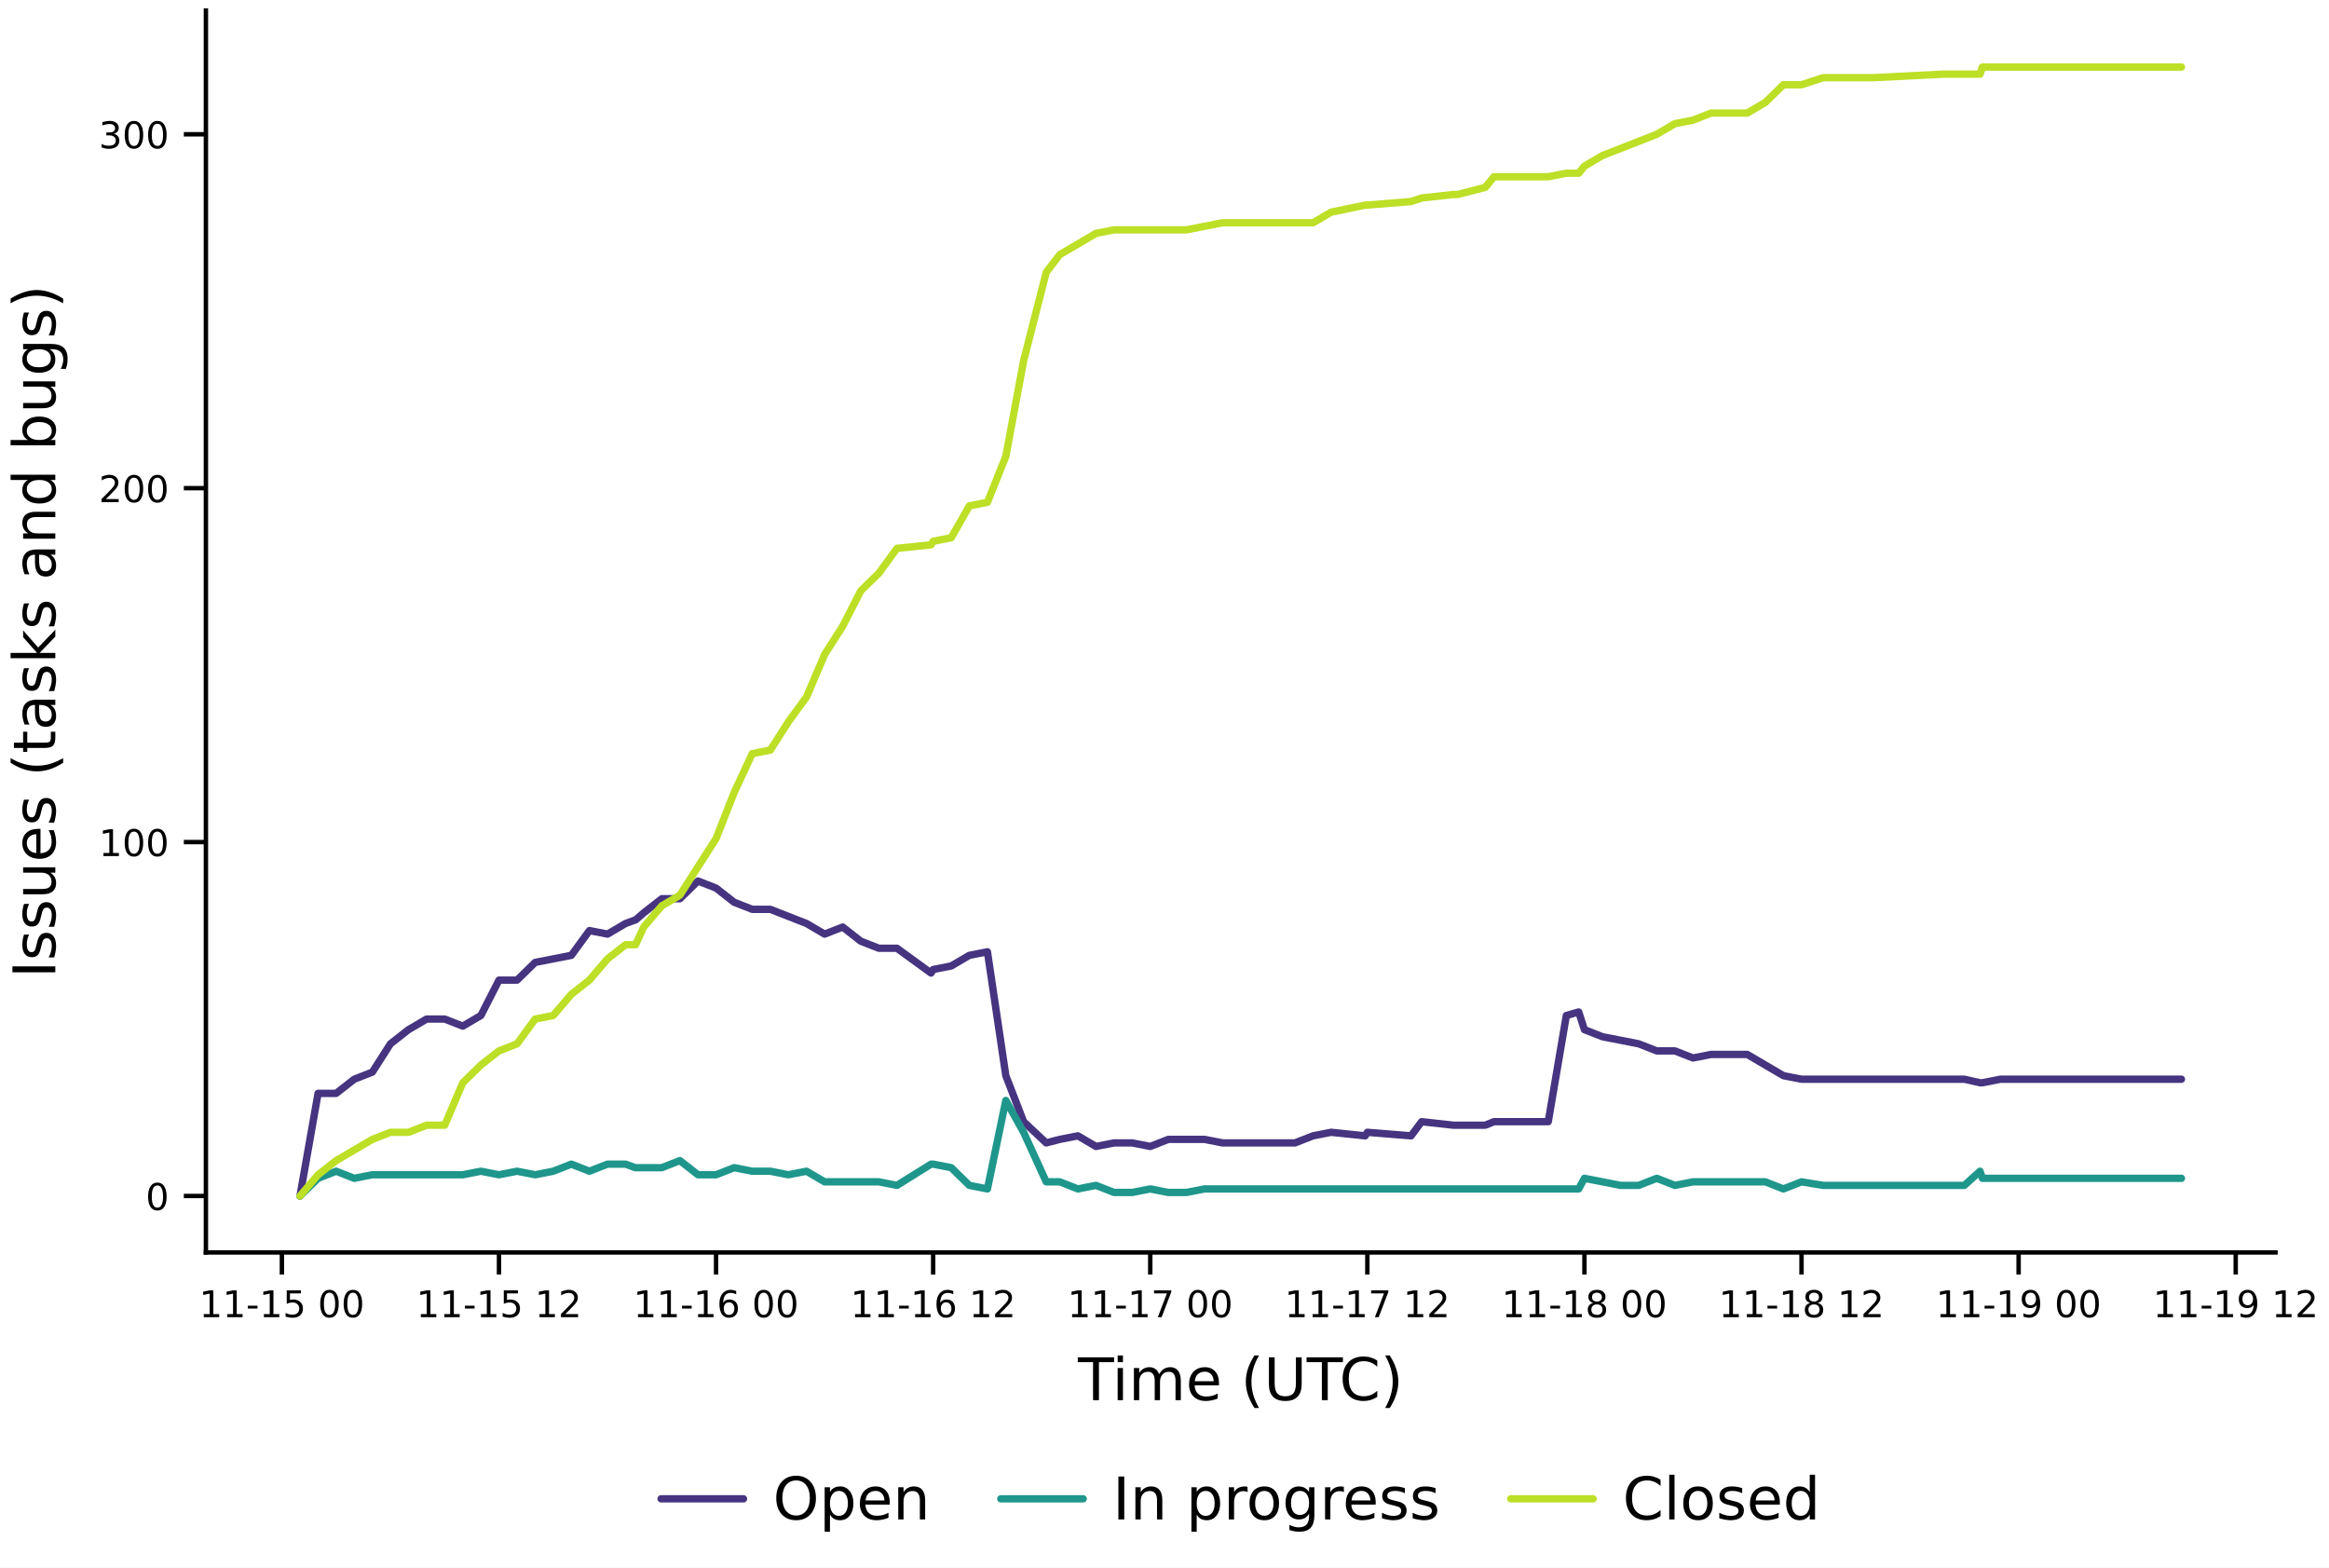
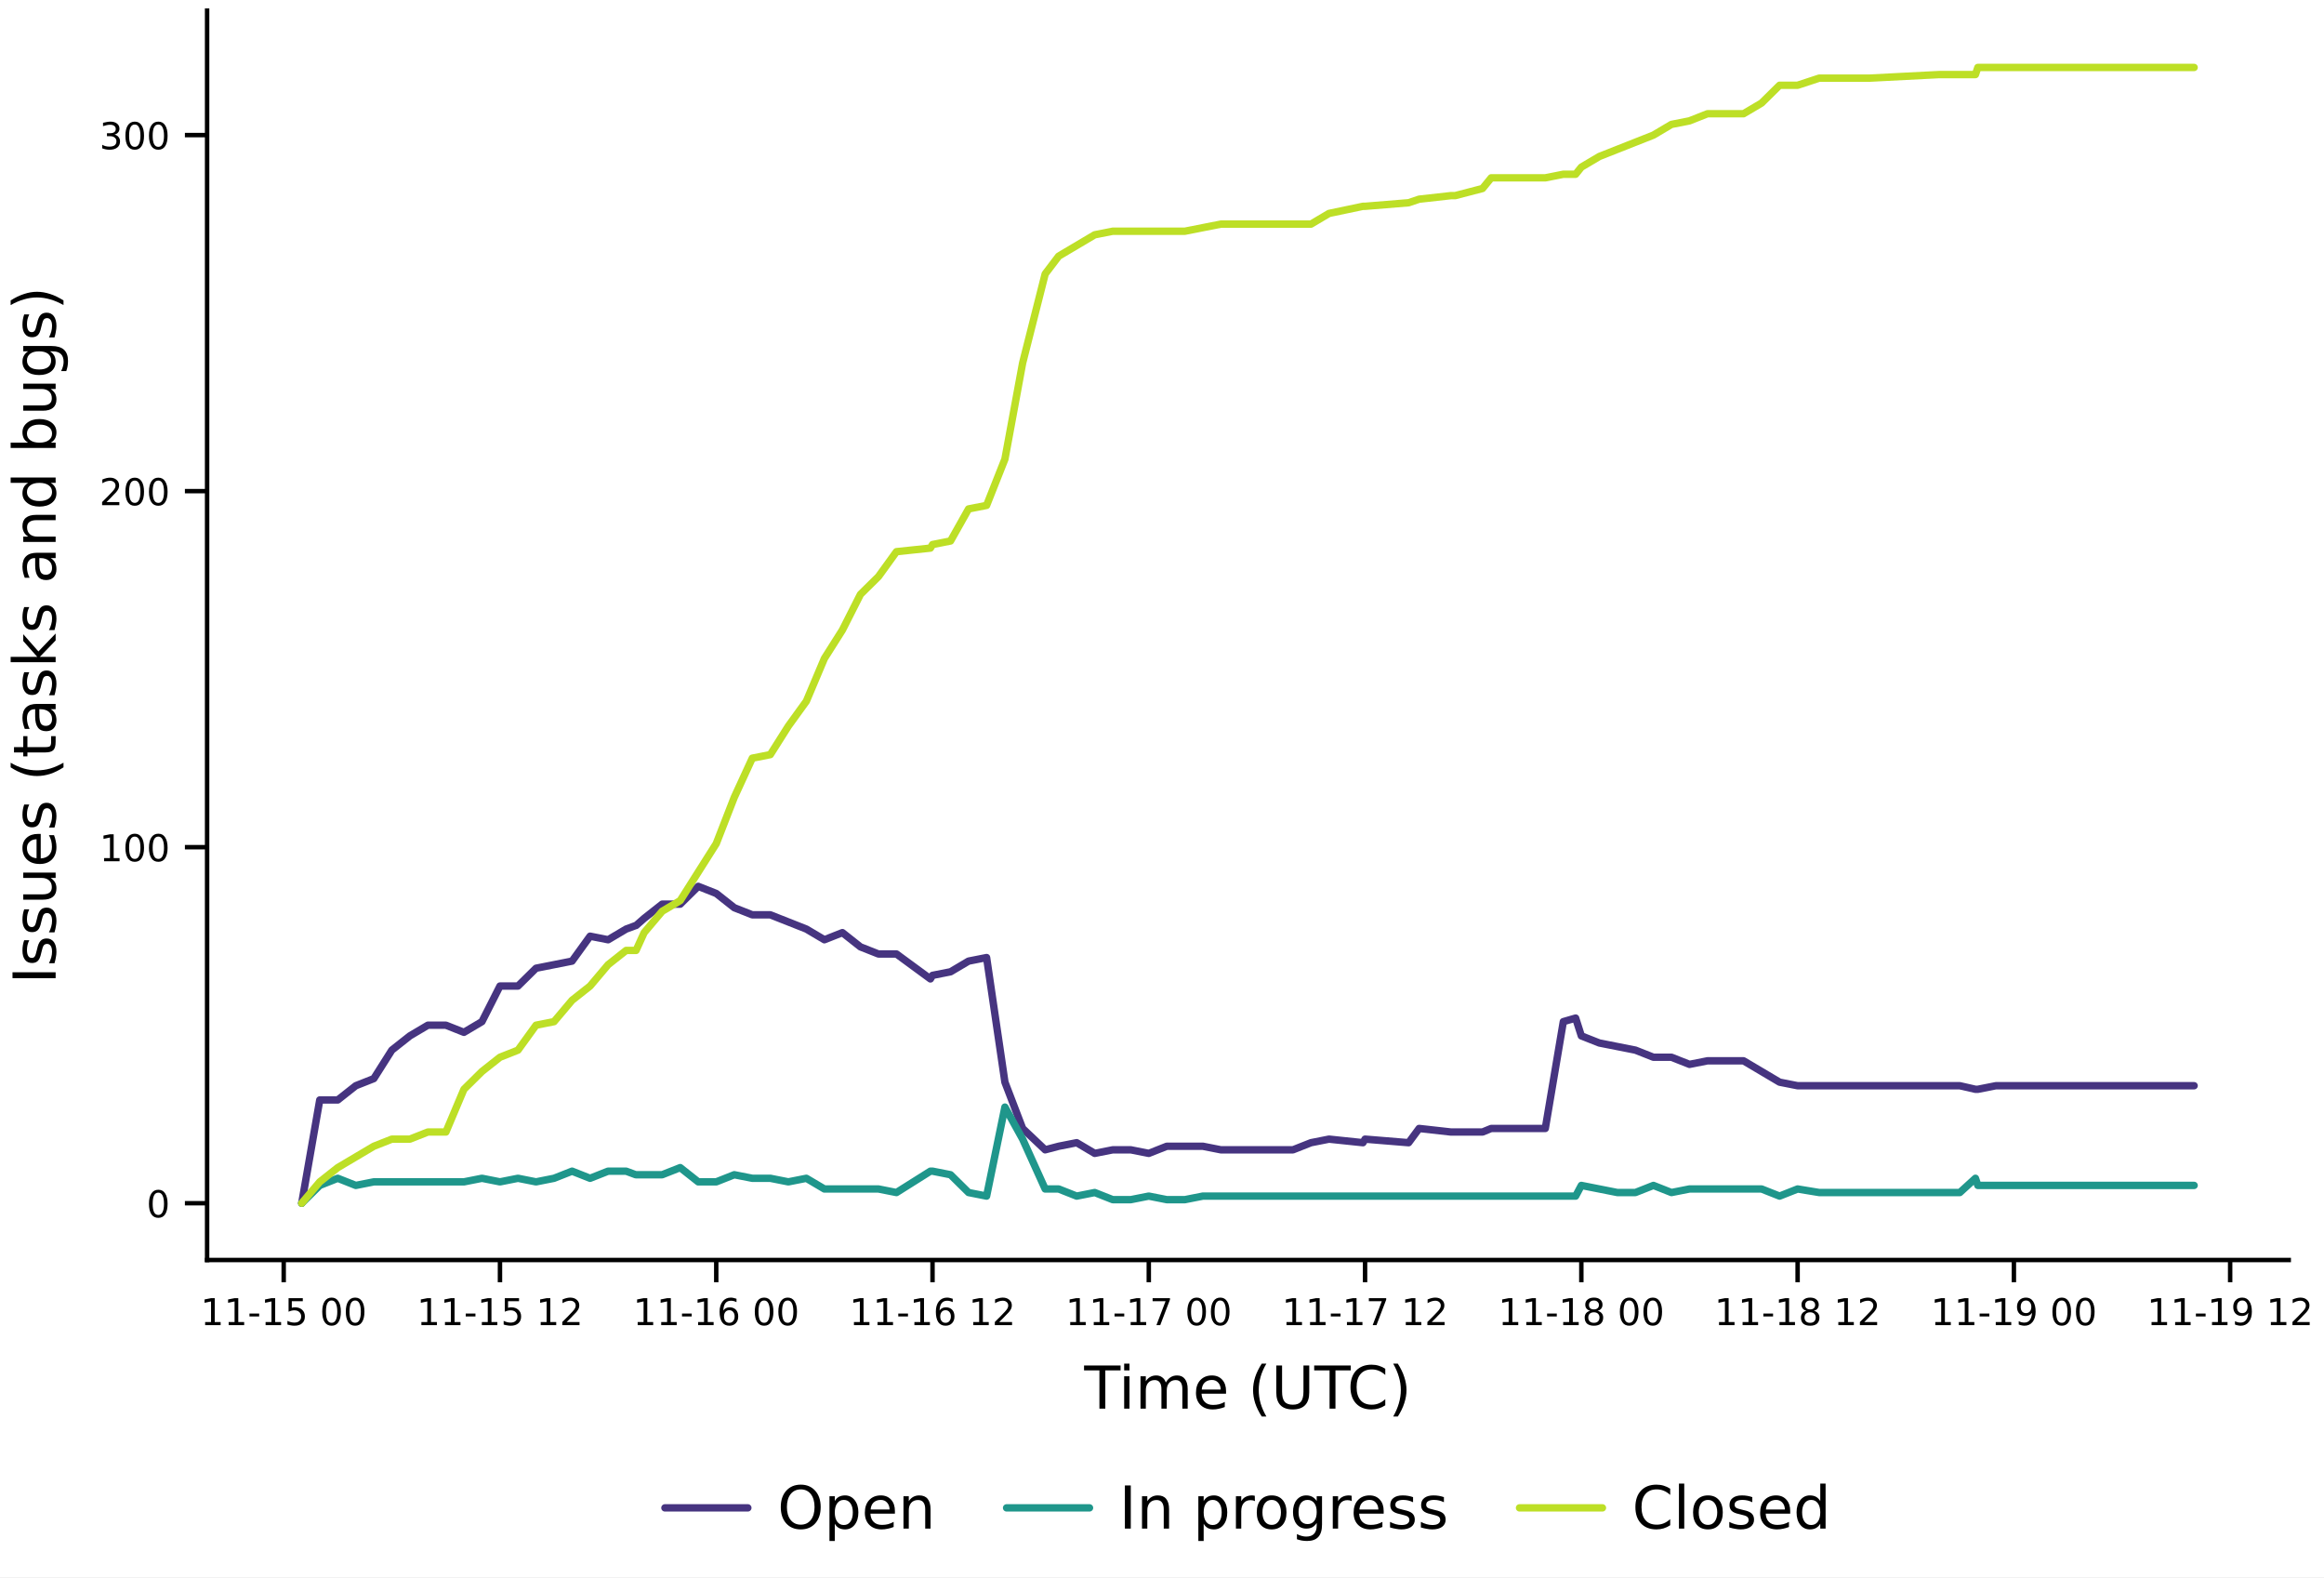
- <svg xmlns="http://www.w3.org/2000/svg" xmlns:xlink="http://www.w3.org/1999/xlink" width="316.527pt" height="213.046pt" viewBox="0 0 316.527 213.046" version="1.1">
+ <svg xmlns="http://www.w3.org/2000/svg" xmlns:xlink="http://www.w3.org/1999/xlink" width="314.021pt" height="213.046pt" viewBox="0 0 314.021 213.046" version="1.1">
  <defs>
    <style type="text/css">*{stroke-linejoin: round; stroke-linecap: butt}</style>
  </defs>
  <g id="figure_1">
    <g id="patch_1">
-       <path d="M -0 213.046  L 316.527 213.046  L 316.527 0  L -0 0  z " style="fill: #ffffff" />
+       <path d="M 0 213.046  L 314.021 213.046  L 314.021 0  L 0 0  z " style="fill: #ffffff" />
    </g>
    <g id="axes_1">
      <g id="patch_2">
        <path d="M 27.984 170.203  L 309.256 170.203  L 309.256 1.44  L 27.984 1.44  z " style="fill: #ffffff" />
      </g>
      <g id="matplotlib.axis_1">
        <g id="xtick_1">
          <g id="line2d_1">
            <defs>
-               <path id="mc900117e10" d="M 0 0  L 0 3  " style="stroke: #000000; stroke-width: 0.6" />
+               <path id="m617460f4eb" d="M 0 0  L 0 3  " style="stroke: #000000; stroke-width: 0.6" />
            </defs>
            <g>
-               <use xlink:href="#mc900117e10" x="38.311" y="170.203" style="stroke: #000000; stroke-width: 0.6" />
+               <use xlink:href="#m617460f4eb" x="38.334" y="170.203" style="stroke: #000000; stroke-width: 0.6" />
            </g>
          </g>
          <g id="text_1">
-             <text style="font-size: 5px; font-family: 'DejaVu Sans', sans-serif; text-anchor: middle" x="38.311" y="179.002" transform="rotate(-0 38.31077 179.0017)">11-15 00</text>
+             <text style="font-size: 5px; font-family: 'DejaVu Sans', sans-serif; text-anchor: middle" x="38.334" y="179.002" transform="rotate(-0 38.33419 179.0017)">11-15 00</text>
          </g>
        </g>
        <g id="xtick_2">
          <g id="line2d_2">
            <g>
-               <use xlink:href="#mc900117e10" x="67.815" y="170.203" style="stroke: #000000; stroke-width: 0.6" />
+               <use xlink:href="#m617460f4eb" x="67.557" y="170.203" style="stroke: #000000; stroke-width: 0.6" />
            </g>
          </g>
          <g id="text_2">
-             <text style="font-size: 5px; font-family: 'DejaVu Sans', sans-serif; text-anchor: middle" x="67.815" y="179.002" transform="rotate(-0 67.81477 179.0017)">11-15 12</text>
+             <text style="font-size: 5px; font-family: 'DejaVu Sans', sans-serif; text-anchor: middle" x="67.557" y="179.002" transform="rotate(-0 67.5572 179.0017)">11-15 12</text>
          </g>
        </g>
        <g id="xtick_3">
          <g id="line2d_3">
            <g>
-               <use xlink:href="#mc900117e10" x="97.319" y="170.203" style="stroke: #000000; stroke-width: 0.6" />
+               <use xlink:href="#m617460f4eb" x="96.78" y="170.203" style="stroke: #000000; stroke-width: 0.6" />
            </g>
          </g>
          <g id="text_3">
-             <text style="font-size: 5px; font-family: 'DejaVu Sans', sans-serif; text-anchor: middle" x="97.319" y="179.002" transform="rotate(-0 97.31877 179.0017)">11-16 00</text>
+             <text style="font-size: 5px; font-family: 'DejaVu Sans', sans-serif; text-anchor: middle" x="96.78" y="179.002" transform="rotate(-0 96.7802 179.0017)">11-16 00</text>
          </g>
        </g>
        <g id="xtick_4">
          <g id="line2d_4">
            <g>
-               <use xlink:href="#mc900117e10" x="126.823" y="170.203" style="stroke: #000000; stroke-width: 0.6" />
+               <use xlink:href="#m617460f4eb" x="126.003" y="170.203" style="stroke: #000000; stroke-width: 0.6" />
            </g>
          </g>
          <g id="text_4">
-             <text style="font-size: 5px; font-family: 'DejaVu Sans', sans-serif; text-anchor: middle" x="126.823" y="179.002" transform="rotate(-0 126.8228 179.0017)">11-16 12</text>
+             <text style="font-size: 5px; font-family: 'DejaVu Sans', sans-serif; text-anchor: middle" x="126.003" y="179.002" transform="rotate(-0 126.0032 179.0017)">11-16 12</text>
          </g>
        </g>
        <g id="xtick_5">
          <g id="line2d_5">
            <g>
-               <use xlink:href="#mc900117e10" x="156.327" y="170.203" style="stroke: #000000; stroke-width: 0.6" />
+               <use xlink:href="#m617460f4eb" x="155.226" y="170.203" style="stroke: #000000; stroke-width: 0.6" />
            </g>
          </g>
          <g id="text_5">
-             <text style="font-size: 5px; font-family: 'DejaVu Sans', sans-serif; text-anchor: middle" x="156.327" y="179.002" transform="rotate(-0 156.3268 179.0017)">11-17 00</text>
+             <text style="font-size: 5px; font-family: 'DejaVu Sans', sans-serif; text-anchor: middle" x="155.226" y="179.002" transform="rotate(-0 155.2262 179.0017)">11-17 00</text>
          </g>
        </g>
        <g id="xtick_6">
          <g id="line2d_6">
            <g>
-               <use xlink:href="#mc900117e10" x="185.831" y="170.203" style="stroke: #000000; stroke-width: 0.6" />
+               <use xlink:href="#m617460f4eb" x="184.449" y="170.203" style="stroke: #000000; stroke-width: 0.6" />
            </g>
          </g>
          <g id="text_6">
-             <text style="font-size: 5px; font-family: 'DejaVu Sans', sans-serif; text-anchor: middle" x="185.831" y="179.002" transform="rotate(-0 185.8308 179.0017)">11-17 12</text>
+             <text style="font-size: 5px; font-family: 'DejaVu Sans', sans-serif; text-anchor: middle" x="184.449" y="179.002" transform="rotate(-0 184.4492 179.0017)">11-17 12</text>
          </g>
        </g>
        <g id="xtick_7">
          <g id="line2d_7">
            <g>
-               <use xlink:href="#mc900117e10" x="215.335" y="170.203" style="stroke: #000000; stroke-width: 0.6" />
+               <use xlink:href="#m617460f4eb" x="213.672" y="170.203" style="stroke: #000000; stroke-width: 0.6" />
            </g>
          </g>
          <g id="text_7">
-             <text style="font-size: 5px; font-family: 'DejaVu Sans', sans-serif; text-anchor: middle" x="215.335" y="179.002" transform="rotate(-0 215.3348 179.0017)">11-18 00</text>
+             <text style="font-size: 5px; font-family: 'DejaVu Sans', sans-serif; text-anchor: middle" x="213.672" y="179.002" transform="rotate(-0 213.6722 179.0017)">11-18 00</text>
          </g>
        </g>
        <g id="xtick_8">
          <g id="line2d_8">
            <g>
-               <use xlink:href="#mc900117e10" x="244.839" y="170.203" style="stroke: #000000; stroke-width: 0.6" />
+               <use xlink:href="#m617460f4eb" x="242.895" y="170.203" style="stroke: #000000; stroke-width: 0.6" />
            </g>
          </g>
          <g id="text_8">
-             <text style="font-size: 5px; font-family: 'DejaVu Sans', sans-serif; text-anchor: middle" x="244.839" y="179.002" transform="rotate(-0 244.8388 179.0017)">11-18 12</text>
+             <text style="font-size: 5px; font-family: 'DejaVu Sans', sans-serif; text-anchor: middle" x="242.895" y="179.002" transform="rotate(-0 242.8952 179.0017)">11-18 12</text>
          </g>
        </g>
        <g id="xtick_9">
          <g id="line2d_9">
            <g>
-               <use xlink:href="#mc900117e10" x="274.343" y="170.203" style="stroke: #000000; stroke-width: 0.6" />
+               <use xlink:href="#m617460f4eb" x="272.118" y="170.203" style="stroke: #000000; stroke-width: 0.6" />
            </g>
          </g>
          <g id="text_9">
-             <text style="font-size: 5px; font-family: 'DejaVu Sans', sans-serif; text-anchor: middle" x="274.343" y="179.002" transform="rotate(-0 274.3428 179.0017)">11-19 00</text>
+             <text style="font-size: 5px; font-family: 'DejaVu Sans', sans-serif; text-anchor: middle" x="272.118" y="179.002" transform="rotate(-0 272.1182 179.0017)">11-19 00</text>
          </g>
        </g>
        <g id="xtick_10">
          <g id="line2d_10">
            <g>
-               <use xlink:href="#mc900117e10" x="303.847" y="170.203" style="stroke: #000000; stroke-width: 0.6" />
+               <use xlink:href="#m617460f4eb" x="301.341" y="170.203" style="stroke: #000000; stroke-width: 0.6" />
            </g>
          </g>
          <g id="text_10">
-             <text style="font-size: 5px; font-family: 'DejaVu Sans', sans-serif; text-anchor: middle" x="303.847" y="179.002" transform="rotate(-0 303.8468 179.0017)">11-19 12</text>
+             <text style="font-size: 5px; font-family: 'DejaVu Sans', sans-serif; text-anchor: middle" x="301.341" y="179.002" transform="rotate(-0 301.3413 179.0017)">11-19 12</text>
          </g>
        </g>
        <g id="text_11">
          <text style="font-size: 8px; font-family: 'DejaVu Sans', sans-serif; text-anchor: middle" x="168.62" y="190.282" transform="rotate(-0 168.6201 190.2816)">Time (UTC)</text>
        </g>
      </g>
      <g id="matplotlib.axis_2">
        <g id="ytick_1">
          <g id="line2d_11">
            <defs>
-               <path id="mcc972a9aa6" d="M 0 0  L -3 0  " style="stroke: #000000; stroke-width: 0.6" />
+               <path id="m91dd6863aa" d="M 0 0  L -3 0  " style="stroke: #000000; stroke-width: 0.6" />
            </defs>
            <g>
-               <use xlink:href="#mcc972a9aa6" x="27.984" y="162.532" style="stroke: #000000; stroke-width: 0.6" />
+               <use xlink:href="#m91dd6863aa" x="27.984" y="162.532" style="stroke: #000000; stroke-width: 0.6" />
            </g>
          </g>
          <g id="text_12">
            <text style="font-size: 5px; font-family: 'DejaVu Sans', sans-serif; text-anchor: end" x="22.984" y="164.431" transform="rotate(-0 22.98438 164.4312)">0</text>
          </g>
        </g>
        <g id="ytick_2">
          <g id="line2d_12">
            <g>
-               <use xlink:href="#mcc972a9aa6" x="27.984" y="114.438" style="stroke: #000000; stroke-width: 0.6" />
+               <use xlink:href="#m91dd6863aa" x="27.984" y="114.438" style="stroke: #000000; stroke-width: 0.6" />
            </g>
          </g>
          <g id="text_13">
            <text style="font-size: 5px; font-family: 'DejaVu Sans', sans-serif; text-anchor: end" x="22.984" y="116.337" transform="rotate(-0 22.98438 116.337)">100</text>
          </g>
        </g>
        <g id="ytick_3">
          <g id="line2d_13">
            <g>
-               <use xlink:href="#mcc972a9aa6" x="27.984" y="66.343" style="stroke: #000000; stroke-width: 0.6" />
+               <use xlink:href="#m91dd6863aa" x="27.984" y="66.343" style="stroke: #000000; stroke-width: 0.6" />
            </g>
          </g>
          <g id="text_14">
            <text style="font-size: 5px; font-family: 'DejaVu Sans', sans-serif; text-anchor: end" x="22.984" y="68.243" transform="rotate(-0 22.98438 68.24266)">200</text>
          </g>
        </g>
        <g id="ytick_4">
          <g id="line2d_14">
            <g>
-               <use xlink:href="#mcc972a9aa6" x="27.984" y="18.249" style="stroke: #000000; stroke-width: 0.6" />
+               <use xlink:href="#m91dd6863aa" x="27.984" y="18.249" style="stroke: #000000; stroke-width: 0.6" />
            </g>
          </g>
          <g id="text_15">
            <text style="font-size: 5px; font-family: 'DejaVu Sans', sans-serif; text-anchor: end" x="22.984" y="20.148" transform="rotate(-0 22.98438 20.14837)">300</text>
          </g>
        </g>
        <g id="text_16">
          <text style="font-size: 8px; font-family: 'DejaVu Sans', sans-serif; text-anchor: middle" x="7.519" y="85.821" transform="rotate(-90 7.51875 85.82143)">Issues (tasks and bugs)</text>
        </g>
      </g>
      <g id="line2d_15">
-         <path d="M 40.769 162.532  L 43.228 148.584  L 45.687 148.584  L 48.145 146.661  L 50.604 145.699  L 53.063 141.851  L 55.521 139.928  L 57.98 138.485  L 60.439 138.485  L 62.897 139.447  L 65.356 138.004  L 67.815 133.194  L 70.273 133.194  L 72.732 130.79  L 75.191 130.309  L 77.649 129.828  L 80.108 126.461  L 82.567 126.942  L 85.025 125.499  L 86.337 125.018  L 86.378 125.018  L 87.484 124.056  L 89.943 122.133  L 92.401 122.133  L 94.86 119.728  L 97.319 120.69  L 99.777 122.614  L 102.236 123.575  L 104.695 123.575  L 107.153 124.537  L 109.612 125.499  L 112.071 126.942  L 114.529 125.98  L 116.988 127.904  L 119.447 128.866  L 121.905 128.866  L 126.536 132.232  L 126.823 131.751  L 129.281 131.271  L 131.74 129.828  L 134.199 129.347  L 136.698 146.18  L 139.116 152.432  L 142.189 155.318  L 144.033 154.837  L 146.492 154.356  L 148.951 155.799  L 151.409 155.318  L 153.868 155.318  L 156.327 155.799  L 158.785 154.837  L 161.244 154.837  L 163.703 154.837  L 166.161 155.318  L 168.62 155.318  L 171.079 155.318  L 173.537 155.318  L 175.996 155.318  L 178.455 154.356  L 180.913 153.875  L 185.544 154.356  L 185.831 153.875  L 191.773 154.356  L 193.207 152.432  L 197.55 152.913  L 198.124 152.913  L 201.853 152.913  L 203.041 152.432  L 205.5 152.432  L 207.959 152.432  L 210.417 152.432  L 212.876 138.004  L 214.556 137.523  L 215.335 139.928  L 217.793 140.889  L 220.252 141.37  L 222.711 141.851  L 225.169 142.813  L 227.628 142.813  L 230.087 143.775  L 232.545 143.294  L 235.004 143.294  L 237.463 143.294  L 239.921 144.737  L 242.38 146.18  L 244.839 146.661  L 247.789 146.661  L 249.797 146.661  L 252.215 146.661  L 254.673 146.661  L 264.139 146.661  L 264.508 146.661  L 266.967 146.661  L 269.098 147.142  L 269.425 147.142  L 271.884 146.661  L 274.343 146.661  L 277.17 146.661  L 295.651 146.661  L 296.471 146.661  " clip-path="url(#p2e48dc00a7)" style="fill: none; stroke: #463480; stroke-linecap: round" />
+         <path d="M 40.769 162.532  L 43.205 148.584  L 45.64 148.584  L 48.075 146.661  L 50.51 145.699  L 52.946 141.851  L 55.381 139.928  L 57.816 138.485  L 60.251 138.485  L 62.687 139.447  L 65.122 138.004  L 67.557 133.194  L 69.992 133.194  L 72.428 130.79  L 74.863 130.309  L 77.298 129.828  L 79.733 126.461  L 82.169 126.942  L 84.604 125.499  L 85.903 125.018  L 85.943 125.018  L 87.039 124.056  L 89.474 122.133  L 91.91 122.133  L 94.345 119.728  L 96.78 120.69  L 99.215 122.614  L 101.651 123.575  L 104.086 123.575  L 106.521 124.537  L 108.956 125.499  L 111.392 126.942  L 113.827 125.98  L 116.262 127.904  L 118.697 128.866  L 121.133 128.866  L 125.719 132.232  L 126.003 131.751  L 128.438 131.271  L 130.874 129.828  L 133.309 129.347  L 135.785 146.18  L 138.179 152.432  L 141.224 155.318  L 143.05 154.837  L 145.485 154.356  L 147.92 155.799  L 150.356 155.318  L 152.791 155.318  L 155.226 155.799  L 157.661 154.837  L 160.097 154.837  L 162.532 154.837  L 164.967 155.318  L 167.402 155.318  L 169.838 155.318  L 172.273 155.318  L 174.708 155.318  L 177.143 154.356  L 179.579 153.875  L 184.165 154.356  L 184.449 153.875  L 190.334 154.356  L 191.755 152.432  L 196.057 152.913  L 196.625 152.913  L 200.319 152.913  L 201.496 152.432  L 203.931 152.432  L 206.366 152.432  L 208.802 152.432  L 211.237 138.004  L 212.901 137.523  L 213.672 139.928  L 216.107 140.889  L 218.543 141.37  L 220.978 141.851  L 223.413 142.813  L 225.848 142.813  L 228.284 143.775  L 230.719 143.294  L 233.154 143.294  L 235.589 143.294  L 238.025 144.737  L 240.46 146.18  L 242.895 146.661  L 245.818 146.661  L 247.806 146.661  L 250.201 146.661  L 252.636 146.661  L 262.012 146.661  L 262.377 146.661  L 264.812 146.661  L 266.923 147.142  L 267.248 147.142  L 269.683 146.661  L 272.118 146.661  L 274.919 146.661  L 293.224 146.661  L 294.036 146.661  L 296.471 146.661  " clip-path="url(#pba11779a74)" style="fill: none; stroke: #463480; stroke-linecap: round" />
      </g>
      <g id="line2d_16">
-         <path d="M 40.769 162.532  L 43.228 160.127  L 45.687 159.165  L 48.145 160.127  L 50.604 159.646  L 53.063 159.646  L 55.521 159.646  L 57.98 159.646  L 60.439 159.646  L 62.897 159.646  L 65.356 159.165  L 67.815 159.646  L 70.273 159.165  L 72.732 159.646  L 75.191 159.165  L 77.649 158.203  L 80.108 159.165  L 82.567 158.203  L 85.025 158.203  L 86.337 158.684  L 86.378 158.684  L 87.484 158.684  L 89.943 158.684  L 92.401 157.722  L 94.86 159.646  L 97.319 159.646  L 99.777 158.684  L 102.236 159.165  L 104.695 159.165  L 107.153 159.646  L 109.612 159.165  L 112.071 160.608  L 114.529 160.608  L 116.988 160.608  L 119.447 160.608  L 121.905 161.089  L 126.536 158.203  L 126.823 158.203  L 129.281 158.684  L 131.74 161.089  L 134.199 161.57  L 136.698 149.546  L 139.116 153.875  L 142.189 160.608  L 144.033 160.608  L 146.492 161.57  L 148.951 161.089  L 151.409 162.051  L 153.868 162.051  L 156.327 161.57  L 158.785 162.051  L 161.244 162.051  L 163.703 161.57  L 166.161 161.57  L 168.62 161.57  L 171.079 161.57  L 173.537 161.57  L 175.996 161.57  L 178.455 161.57  L 180.913 161.57  L 185.544 161.57  L 185.831 161.57  L 191.773 161.57  L 193.207 161.57  L 197.55 161.57  L 198.124 161.57  L 201.853 161.57  L 203.041 161.57  L 205.5 161.57  L 207.959 161.57  L 210.417 161.57  L 212.876 161.57  L 214.556 161.57  L 215.335 160.127  L 217.793 160.608  L 220.252 161.089  L 222.711 161.089  L 225.169 160.127  L 227.628 161.089  L 230.087 160.608  L 232.545 160.608  L 235.004 160.608  L 237.463 160.608  L 239.921 160.608  L 242.38 161.57  L 244.839 160.608  L 247.789 161.089  L 249.797 161.089  L 252.215 161.089  L 254.673 161.089  L 264.139 161.089  L 264.508 161.089  L 266.967 161.089  L 269.098 159.165  L 269.425 160.127  L 271.884 160.127  L 274.343 160.127  L 277.17 160.127  L 295.651 160.127  L 296.471 160.127  " clip-path="url(#p2e48dc00a7)" style="fill: none; stroke: #1f968b; stroke-linecap: round" />
+         <path d="M 40.769 162.532  L 43.205 160.127  L 45.64 159.165  L 48.075 160.127  L 50.51 159.646  L 52.946 159.646  L 55.381 159.646  L 57.816 159.646  L 60.251 159.646  L 62.687 159.646  L 65.122 159.165  L 67.557 159.646  L 69.992 159.165  L 72.428 159.646  L 74.863 159.165  L 77.298 158.203  L 79.733 159.165  L 82.169 158.203  L 84.604 158.203  L 85.903 158.684  L 85.943 158.684  L 87.039 158.684  L 89.474 158.684  L 91.91 157.722  L 94.345 159.646  L 96.78 159.646  L 99.215 158.684  L 101.651 159.165  L 104.086 159.165  L 106.521 159.646  L 108.956 159.165  L 111.392 160.608  L 113.827 160.608  L 116.262 160.608  L 118.697 160.608  L 121.133 161.089  L 125.719 158.203  L 126.003 158.203  L 128.438 158.684  L 130.874 161.089  L 133.309 161.57  L 135.785 149.546  L 138.179 153.875  L 141.224 160.608  L 143.05 160.608  L 145.485 161.57  L 147.92 161.089  L 150.356 162.051  L 152.791 162.051  L 155.226 161.57  L 157.661 162.051  L 160.097 162.051  L 162.532 161.57  L 164.967 161.57  L 167.402 161.57  L 169.838 161.57  L 172.273 161.57  L 174.708 161.57  L 177.143 161.57  L 179.579 161.57  L 184.165 161.57  L 184.449 161.57  L 190.334 161.57  L 191.755 161.57  L 196.057 161.57  L 196.625 161.57  L 200.319 161.57  L 201.496 161.57  L 203.931 161.57  L 206.366 161.57  L 208.802 161.57  L 211.237 161.57  L 212.901 161.57  L 213.672 160.127  L 216.107 160.608  L 218.543 161.089  L 220.978 161.089  L 223.413 160.127  L 225.848 161.089  L 228.284 160.608  L 230.719 160.608  L 233.154 160.608  L 235.589 160.608  L 238.025 160.608  L 240.46 161.57  L 242.895 160.608  L 245.818 161.089  L 247.806 161.089  L 250.201 161.089  L 252.636 161.089  L 262.012 161.089  L 262.377 161.089  L 264.812 161.089  L 266.923 159.165  L 267.248 160.127  L 269.683 160.127  L 272.118 160.127  L 274.919 160.127  L 293.224 160.127  L 294.036 160.127  L 296.471 160.127  " clip-path="url(#pba11779a74)" style="fill: none; stroke: #1f968b; stroke-linecap: round" />
      </g>
      <g id="line2d_17">
-         <path d="M 40.769 162.532  L 43.228 159.646  L 45.687 157.722  L 48.145 156.28  L 50.604 154.837  L 53.063 153.875  L 55.521 153.875  L 57.98 152.913  L 60.439 152.913  L 62.897 147.142  L 65.356 144.737  L 67.815 142.813  L 70.273 141.851  L 72.732 138.485  L 75.191 138.004  L 77.649 135.118  L 80.108 133.194  L 82.567 130.309  L 85.025 128.385  L 86.337 128.385  L 86.378 128.385  L 87.484 125.98  L 89.943 123.095  L 92.401 121.652  L 94.86 117.804  L 97.319 113.957  L 99.777 107.704  L 102.236 102.414  L 104.695 101.933  L 107.153 98.085  L 109.612 94.719  L 112.071 88.948  L 114.529 85.1  L 116.988 80.291  L 119.447 77.886  L 121.905 74.519  L 126.536 74.038  L 126.823 73.557  L 129.281 73.076  L 131.74 68.748  L 134.199 68.267  L 136.698 62.015  L 139.116 49.029  L 142.189 37.006  L 144.033 34.601  L 146.492 33.158  L 148.951 31.715  L 151.409 31.234  L 153.868 31.234  L 156.327 31.234  L 158.785 31.234  L 161.244 31.234  L 163.703 30.753  L 166.161 30.273  L 168.62 30.273  L 171.079 30.273  L 173.537 30.273  L 175.996 30.273  L 178.455 30.273  L 180.913 28.83  L 185.544 27.868  L 185.831 27.868  L 191.773 27.387  L 193.207 26.906  L 197.55 26.425  L 198.124 26.425  L 201.853 25.463  L 203.041 24.02  L 205.5 24.02  L 207.959 24.02  L 210.417 24.02  L 212.876 23.539  L 214.556 23.539  L 215.335 22.577  L 217.793 21.135  L 220.252 20.173  L 222.711 19.211  L 225.169 18.249  L 227.628 16.806  L 230.087 16.325  L 232.545 15.363  L 235.004 15.363  L 237.463 15.363  L 239.921 13.92  L 242.38 11.516  L 244.839 11.516  L 247.789 10.554  L 249.797 10.554  L 252.215 10.554  L 254.673 10.554  L 264.139 10.073  L 264.508 10.073  L 266.967 10.073  L 269.098 10.073  L 269.425 9.111  L 271.884 9.111  L 274.343 9.111  L 277.17 9.111  L 295.651 9.111  L 296.471 9.111  " clip-path="url(#p2e48dc00a7)" style="fill: none; stroke: #bddf26; stroke-linecap: round" />
+         <path d="M 40.769 162.532  L 43.205 159.646  L 45.64 157.722  L 48.075 156.28  L 50.51 154.837  L 52.946 153.875  L 55.381 153.875  L 57.816 152.913  L 60.251 152.913  L 62.687 147.142  L 65.122 144.737  L 67.557 142.813  L 69.992 141.851  L 72.428 138.485  L 74.863 138.004  L 77.298 135.118  L 79.733 133.194  L 82.169 130.309  L 84.604 128.385  L 85.903 128.385  L 85.943 128.385  L 87.039 125.98  L 89.474 123.095  L 91.91 121.652  L 94.345 117.804  L 96.78 113.957  L 99.215 107.704  L 101.651 102.414  L 104.086 101.933  L 106.521 98.085  L 108.956 94.719  L 111.392 88.948  L 113.827 85.1  L 116.262 80.291  L 118.697 77.886  L 121.133 74.519  L 125.719 74.038  L 126.003 73.557  L 128.438 73.076  L 130.874 68.748  L 133.309 68.267  L 135.785 62.015  L 138.179 49.029  L 141.224 37.006  L 143.05 34.601  L 145.485 33.158  L 147.92 31.715  L 150.356 31.234  L 152.791 31.234  L 155.226 31.234  L 157.661 31.234  L 160.097 31.234  L 162.532 30.753  L 164.967 30.273  L 167.402 30.273  L 169.838 30.273  L 172.273 30.273  L 174.708 30.273  L 177.143 30.273  L 179.579 28.83  L 184.165 27.868  L 184.449 27.868  L 190.334 27.387  L 191.755 26.906  L 196.057 26.425  L 196.625 26.425  L 200.319 25.463  L 201.496 24.02  L 203.931 24.02  L 206.366 24.02  L 208.802 24.02  L 211.237 23.539  L 212.901 23.539  L 213.672 22.577  L 216.107 21.135  L 218.543 20.173  L 220.978 19.211  L 223.413 18.249  L 225.848 16.806  L 228.284 16.325  L 230.719 15.363  L 233.154 15.363  L 235.589 15.363  L 238.025 13.92  L 240.46 11.516  L 242.895 11.516  L 245.818 10.554  L 247.806 10.554  L 250.201 10.554  L 252.636 10.554  L 262.012 10.073  L 262.377 10.073  L 264.812 10.073  L 266.923 10.073  L 267.248 9.111  L 269.683 9.111  L 272.118 9.111  L 274.919 9.111  L 293.224 9.111  L 294.036 9.111  L 296.471 9.111  " clip-path="url(#pba11779a74)" style="fill: none; stroke: #bddf26; stroke-linecap: round" />
      </g>
      <g id="patch_3">
        <path d="M 27.984 170.203  L 27.984 1.44  " style="fill: none; stroke: #000000; stroke-width: 0.6; stroke-linejoin: miter; stroke-linecap: square" />
      </g>
      <g id="patch_4">
        <path d="M 27.984 170.203  L 309.256 170.203  " style="fill: none; stroke: #000000; stroke-width: 0.6; stroke-linejoin: miter; stroke-linecap: square" />
      </g>
      <g id="legend_1">
        <g id="line2d_18">
          <path d="M 89.846 203.684  L 95.446 203.684  L 101.046 203.684  " style="fill: none; stroke: #463480; stroke-linecap: round" />
        </g>
        <g id="text_17">
          <text style="font-size: 8px; font-family: 'DejaVu Sans', sans-serif; text-anchor: start" x="105.046" y="206.484" transform="rotate(-0 105.0457 206.4837)">Open</text>
        </g>
        <g id="line2d_19">
          <path d="M 136.014 203.684  L 141.614 203.684  L 147.214 203.684  " style="fill: none; stroke: #1f968b; stroke-linecap: round" />
        </g>
        <g id="text_18">
          <text style="font-size: 8px; font-family: 'DejaVu Sans', sans-serif; text-anchor: start" x="151.214" y="206.484" transform="rotate(-0 151.2145 206.4837)">In progress</text>
        </g>
        <g id="line2d_20">
          <path d="M 205.322 203.684  L 210.922 203.684  L 216.522 203.684  " style="fill: none; stroke: #bddf26; stroke-linecap: round" />
        </g>
        <g id="text_19">
          <text style="font-size: 8px; font-family: 'DejaVu Sans', sans-serif; text-anchor: start" x="220.522" y="206.484" transform="rotate(-0 220.522 206.4837)">Closed</text>
        </g>
      </g>
    </g>
  </g>
  <defs>
-     <clipPath id="p2e48dc00a7">
+     <clipPath id="pba11779a74">
      <rect x="27.984" y="1.44" width="281.271" height="168.763" />
    </clipPath>
  </defs>
</svg>
